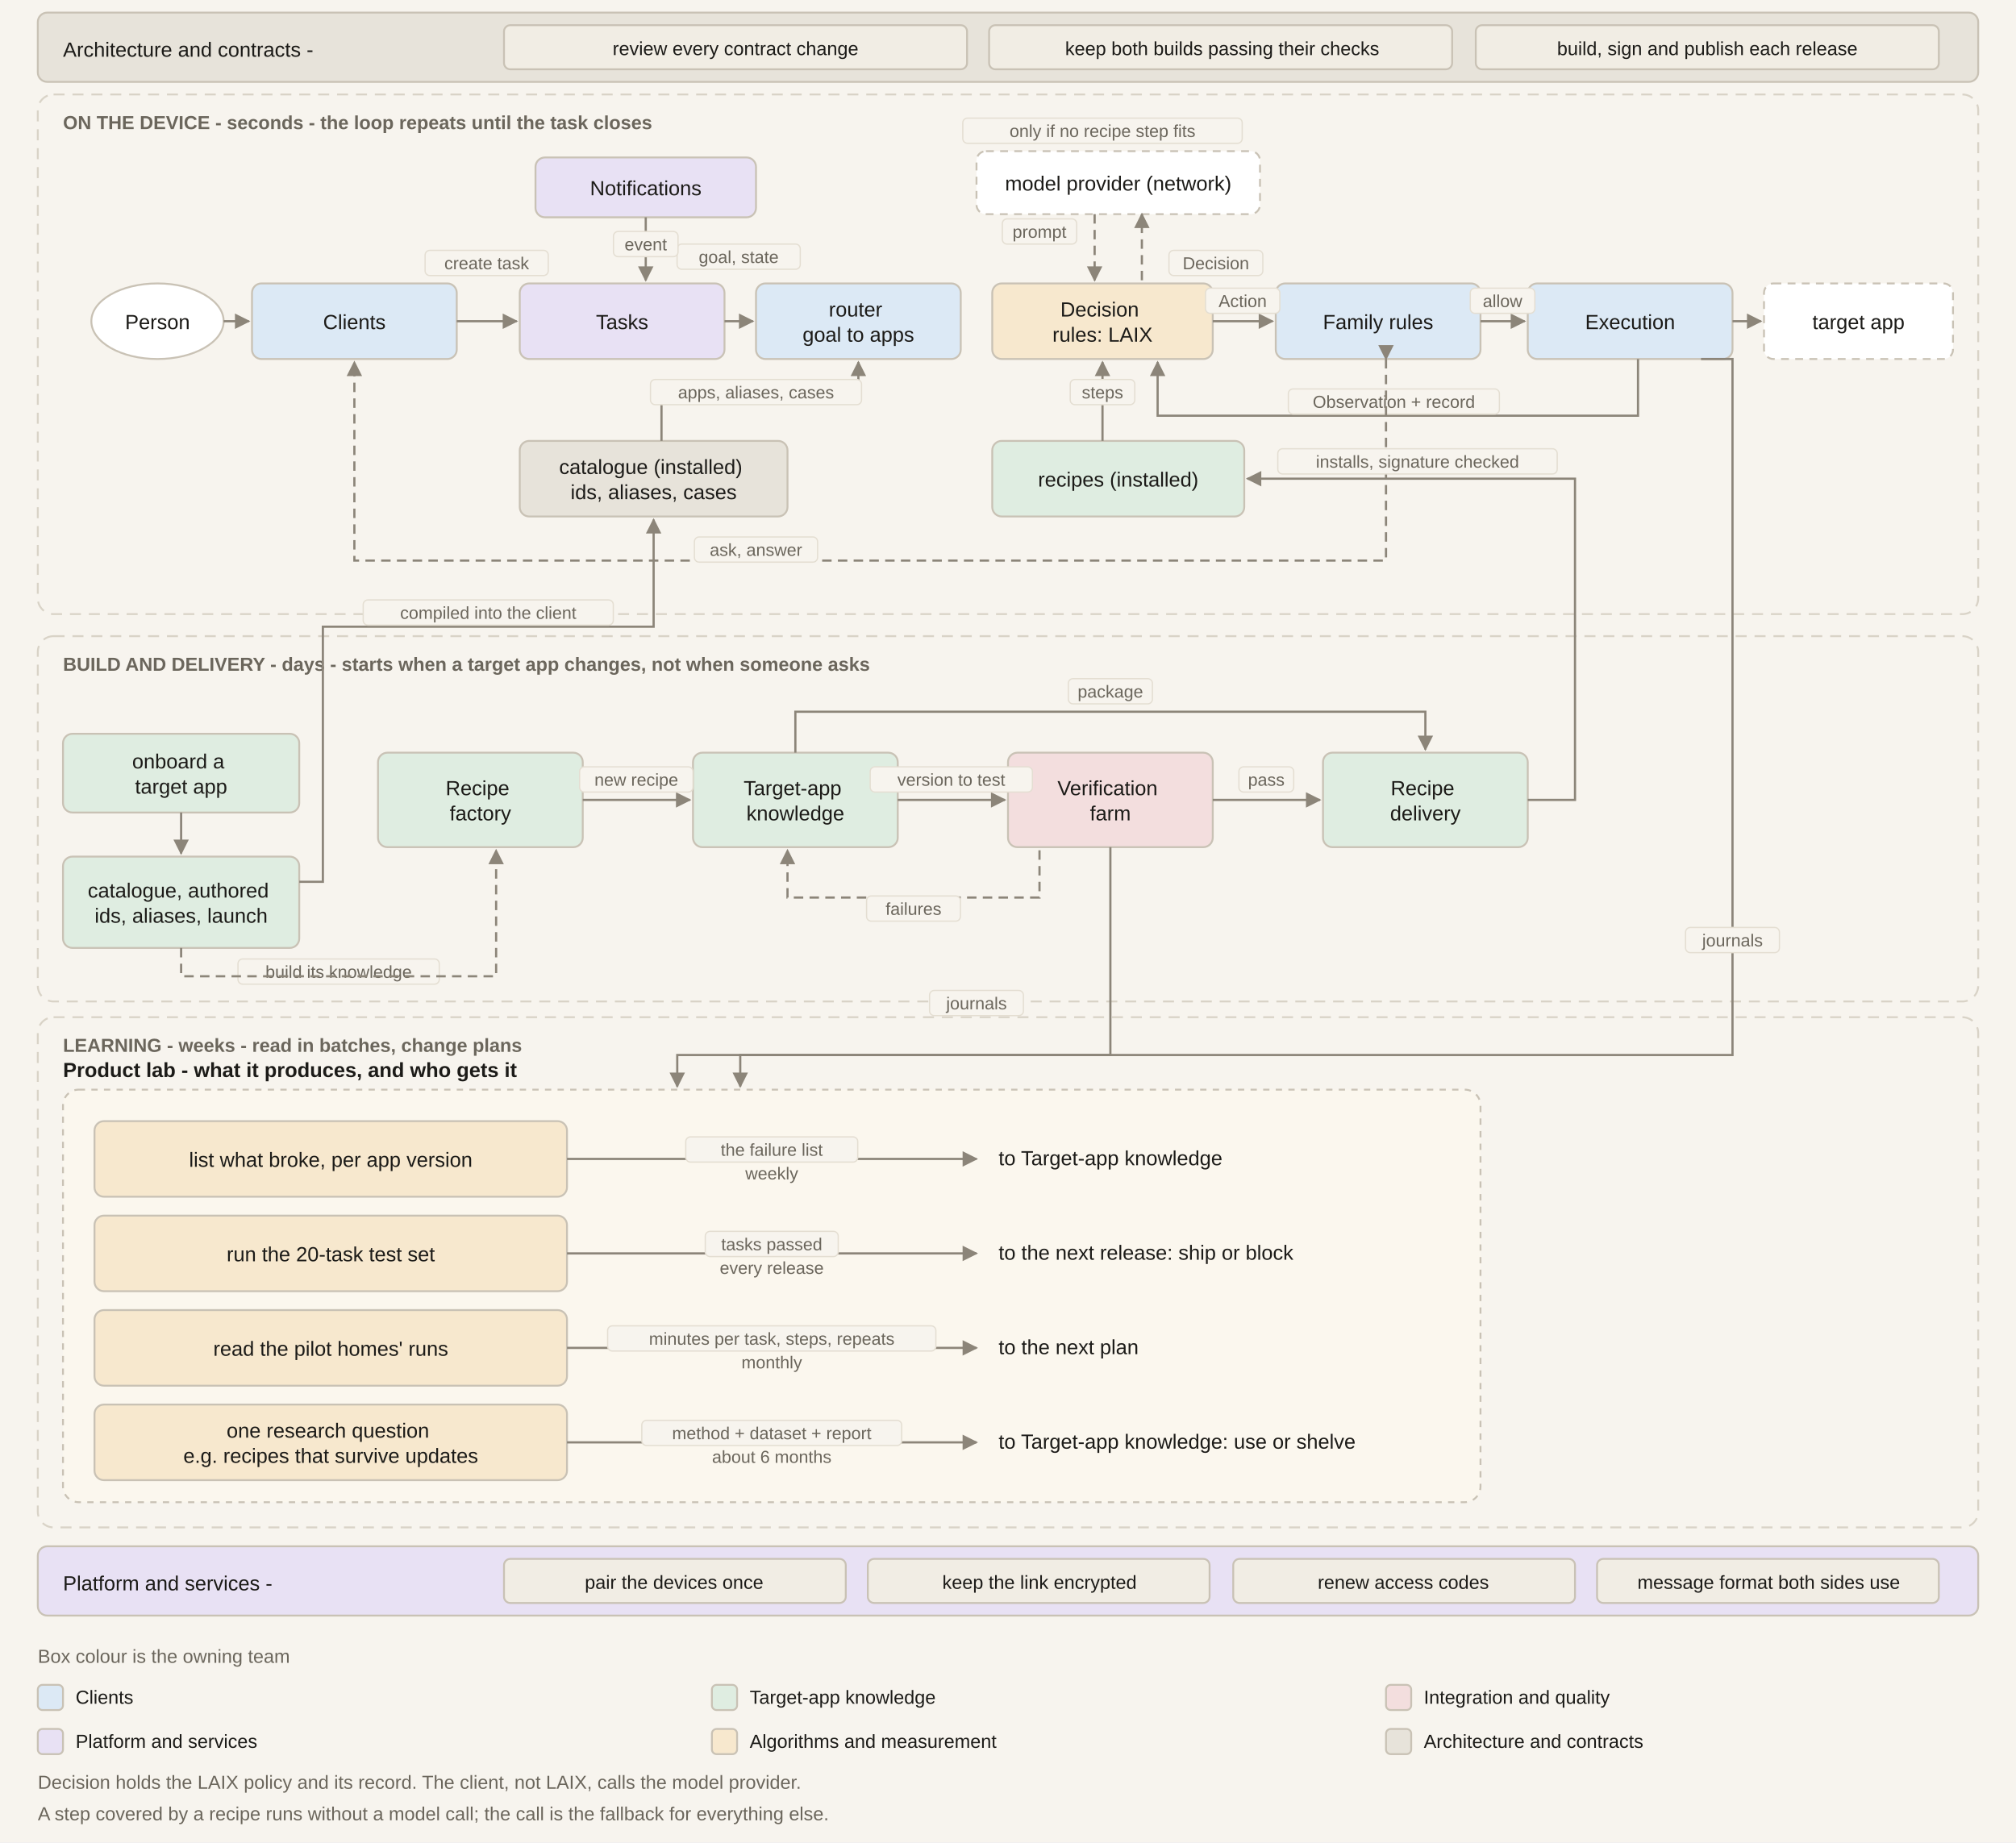
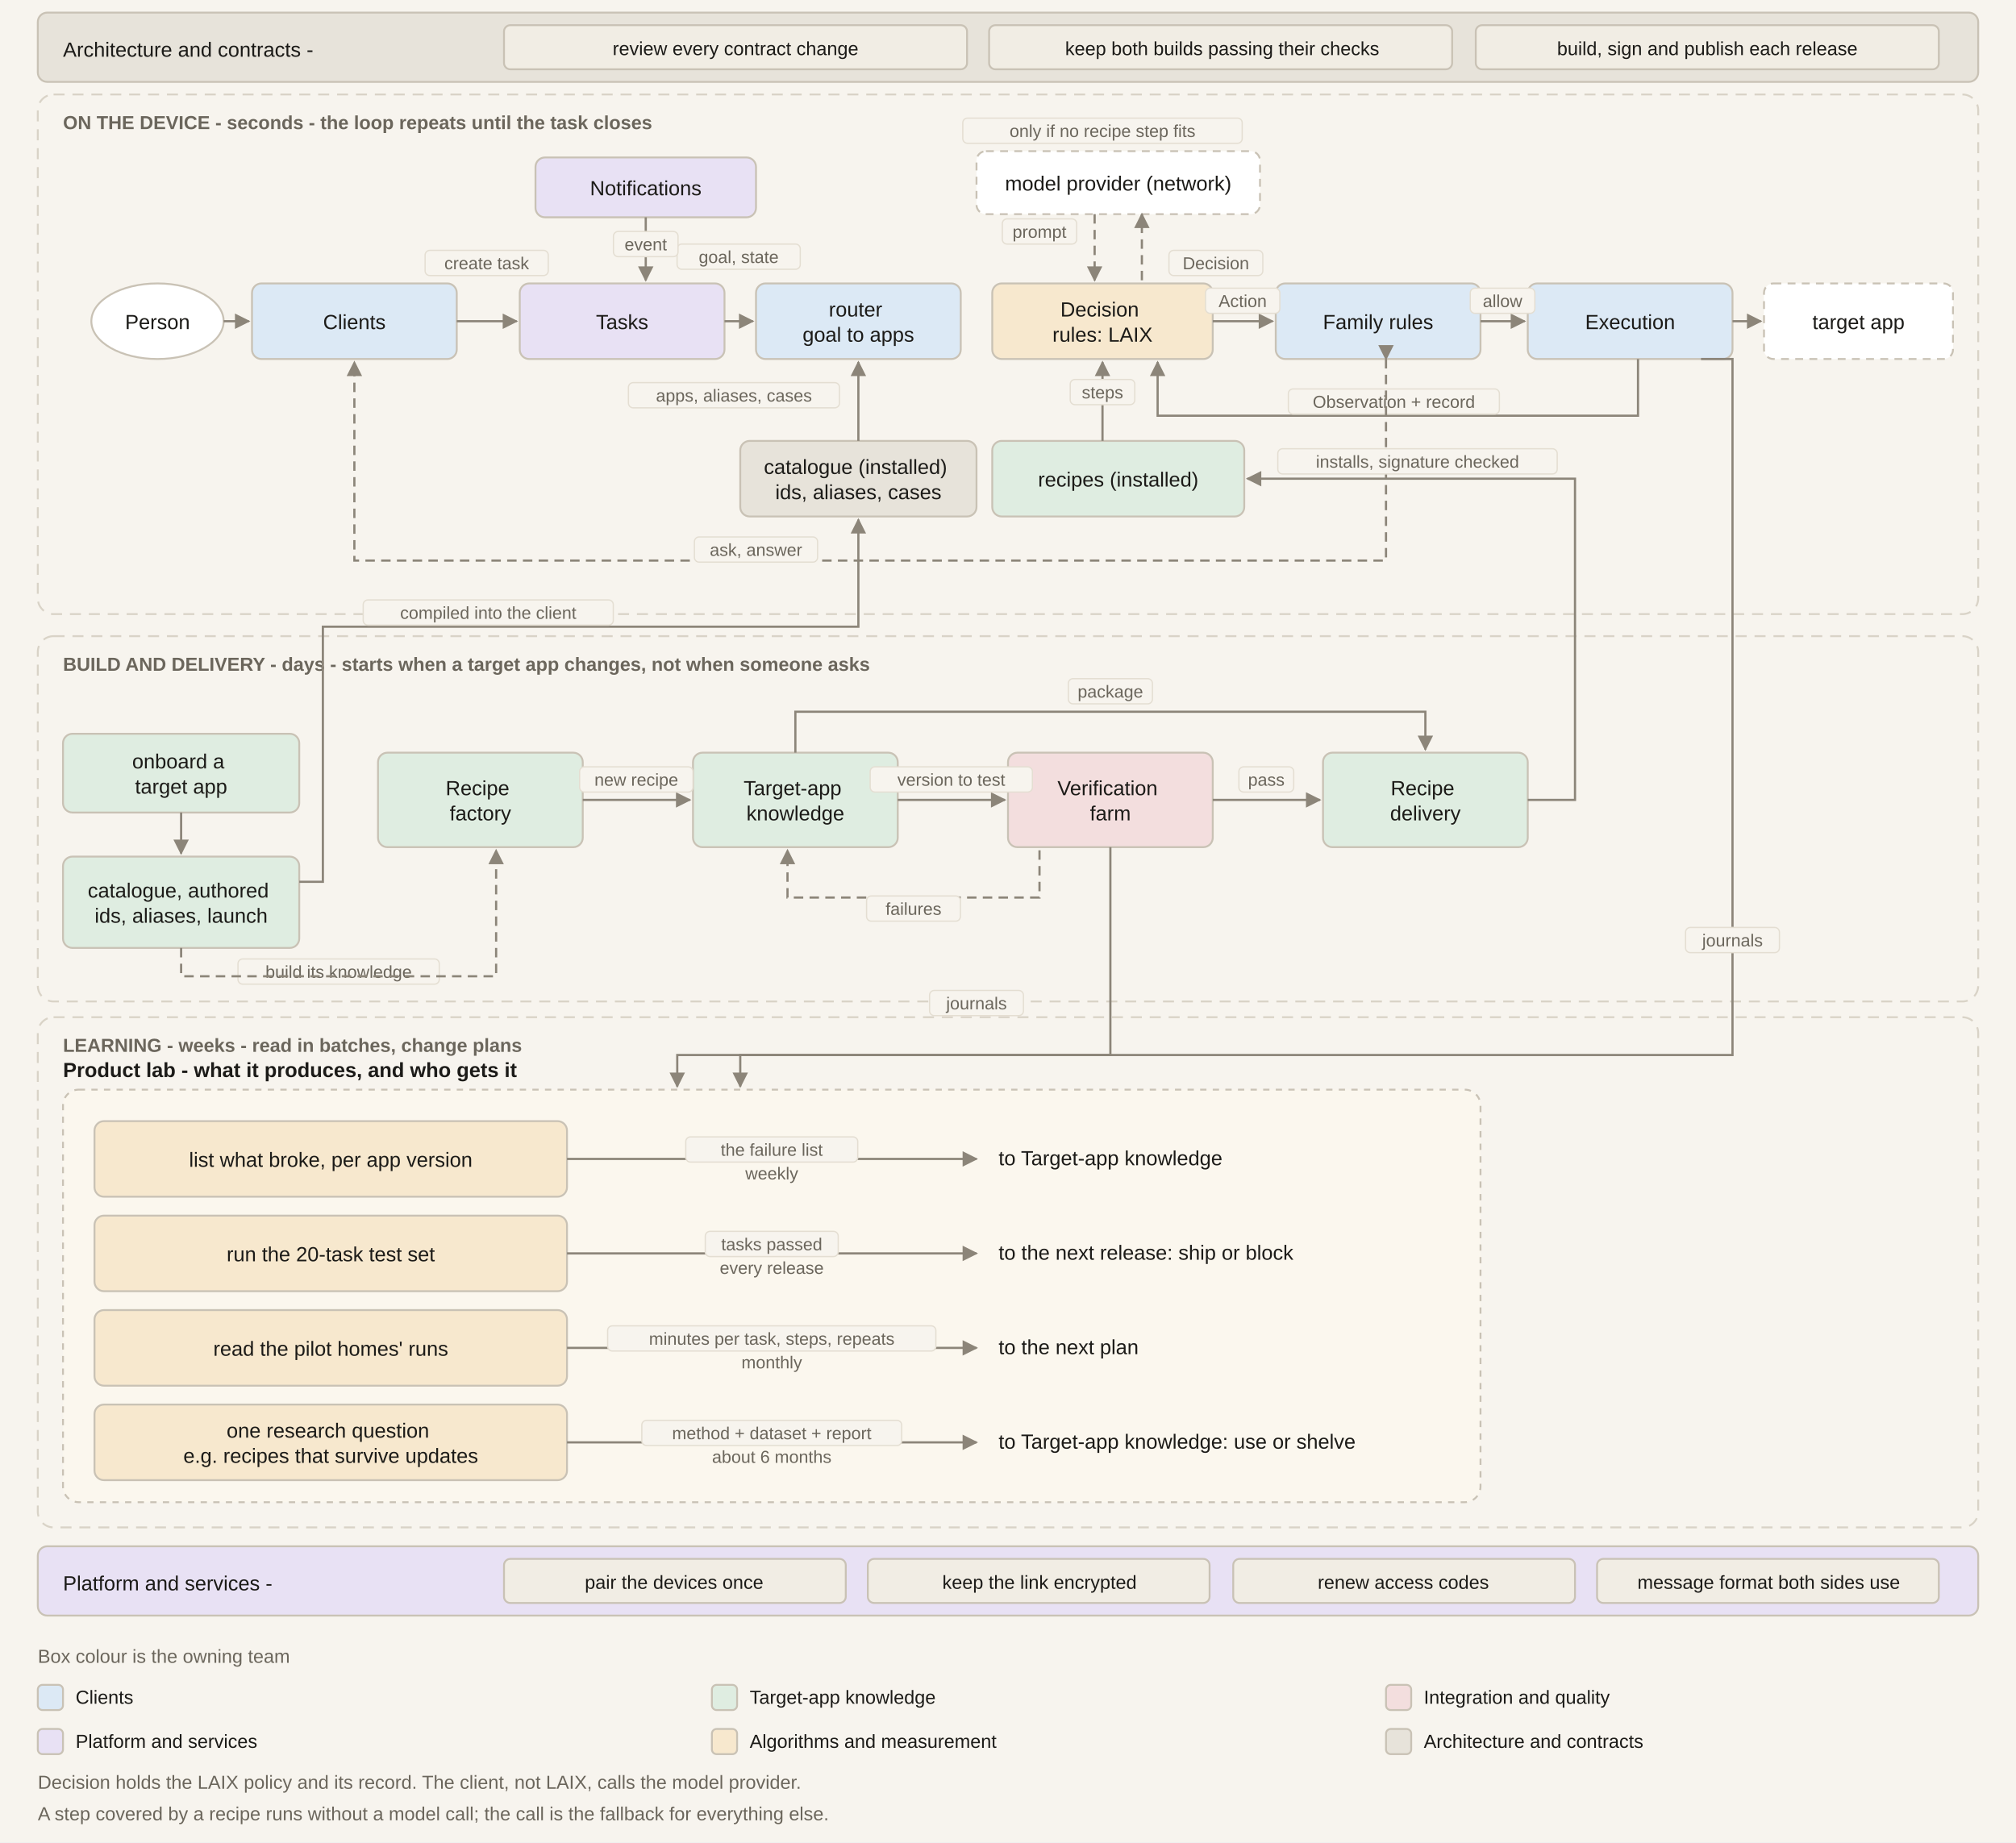
<svg xmlns="http://www.w3.org/2000/svg" width="1280" height="1170" viewBox="0 0 1280 1170" font-family="Segoe UI, Arial, sans-serif">
  <defs>
    <marker id="head" viewBox="0 0 10 10" refX="9" refY="5" markerWidth="7" markerHeight="7" orient="auto-start-reverse">
      <path d="M0,0 L10,5 L0,10 z" fill="#8C8579" />
    </marker>
    <marker id="tail" viewBox="0 0 10 10" refX="1" refY="5" markerWidth="7" markerHeight="7" orient="auto-start-reverse">
      <path d="M10,0 L0,5 L10,10 z" fill="#8C8579" />
    </marker>
  </defs>
  <rect x="0" y="0" width="1280" height="1170" rx="0" fill="#F7F4EE" stroke="none" stroke-width="1.2" />
  <rect x="24" y="8" width="1232" height="44" rx="6" fill="#E7E3DA" stroke="#C9C2B5" stroke-width="1.2" />
  <text x="40" y="36" font-size="13" fill="#1C1B18" font-weight="400" text-anchor="start">
    <tspan x="40" dy="0">Architecture and contracts -</tspan>
  </text>
  <rect x="320" y="16" width="294" height="28" rx="4" fill="#F1EDE4" stroke="#C9C2B5" stroke-width="1.2" />
  <text x="467" y="35" font-size="12" fill="#1C1B18" font-weight="400" text-anchor="middle">
    <tspan x="467" dy="0">review every contract change</tspan>
  </text>
  <rect x="628" y="16" width="294" height="28" rx="4" fill="#F1EDE4" stroke="#C9C2B5" stroke-width="1.2" />
  <text x="776" y="35" font-size="12" fill="#1C1B18" font-weight="400" text-anchor="middle">
    <tspan x="776" dy="0">keep both builds passing their checks</tspan>
  </text>
  <rect x="937" y="16" width="294" height="28" rx="4" fill="#F1EDE4" stroke="#C9C2B5" stroke-width="1.2" />
  <text x="1084" y="35" font-size="12" fill="#1C1B18" font-weight="400" text-anchor="middle">
    <tspan x="1084" dy="0">build, sign and publish each release</tspan>
  </text>
  <rect x="24" y="60" width="1232" height="330" rx="10" fill="none" stroke="#D9D3C7" stroke-width="1.2" stroke-dasharray="7 5" />
  <text x="40" y="82" font-size="12" fill="#6B665C" font-weight="600" text-anchor="start">
    <tspan x="40" dy="0">ON THE DEVICE - seconds - the loop repeats until the task closes</tspan>
  </text>
  <ellipse cx="100" cy="204" rx="42" ry="24" fill="#FFFFFF" stroke="#C9C2B5" stroke-width="1.2" />
  <text x="100" y="209" font-size="13" fill="#1C1B18" font-weight="400" text-anchor="middle">
    <tspan x="100" dy="0">Person</tspan>
  </text>
  <rect x="160" y="180" width="130" height="48" rx="6" fill="#DCE9F5" stroke="#C9C2B5" stroke-width="1.2" />
  <text x="225" y="209" font-size="13" fill="#1C1B18" font-weight="400" text-anchor="middle">
    <tspan x="225" dy="0">Clients</tspan>
  </text>
  <rect x="330" y="180" width="130" height="48" rx="6" fill="#E8E1F4" stroke="#C9C2B5" stroke-width="1.2" />
  <text x="395" y="209" font-size="13" fill="#1C1B18" font-weight="400" text-anchor="middle">
    <tspan x="395" dy="0">Tasks</tspan>
  </text>
  <rect x="480" y="180" width="130" height="48" rx="6" fill="#DCE9F5" stroke="#C9C2B5" stroke-width="1.2" />
  <text x="545" y="201" font-size="13" fill="#1C1B18" font-weight="400" text-anchor="middle">
    <tspan x="545" dy="0">router</tspan>
    <tspan x="545" dy="16">goal to apps</tspan>
  </text>
  <rect x="630" y="180" width="140" height="48" rx="6" fill="#F7E8CE" stroke="#C9C2B5" stroke-width="1.2" />
  <text x="700" y="201" font-size="13" fill="#1C1B18" font-weight="400" text-anchor="middle">
    <tspan x="700" dy="0">Decision</tspan>
    <tspan x="700" dy="16">rules: LAIX</tspan>
  </text>
  <rect x="810" y="180" width="130" height="48" rx="6" fill="#DCE9F5" stroke="#C9C2B5" stroke-width="1.2" />
  <text x="875" y="209" font-size="13" fill="#1C1B18" font-weight="400" text-anchor="middle">
    <tspan x="875" dy="0">Family rules</tspan>
  </text>
  <rect x="970" y="180" width="130" height="48" rx="6" fill="#DCE9F5" stroke="#C9C2B5" stroke-width="1.2" />
  <text x="1035" y="209" font-size="13" fill="#1C1B18" font-weight="400" text-anchor="middle">
    <tspan x="1035" dy="0">Execution</tspan>
  </text>
  <rect x="1120" y="180" width="120" height="48" rx="6" fill="#FFFFFF" stroke="#C9C2B5" stroke-width="1.2" stroke-dasharray="5 4" />
  <text x="1180" y="209" font-size="13" fill="#1C1B18" font-weight="400" text-anchor="middle">
    <tspan x="1180" dy="0">target app</tspan>
  </text>
  <rect x="340" y="100" width="140" height="38" rx="6" fill="#E8E1F4" stroke="#C9C2B5" stroke-width="1.2" />
  <text x="410" y="124" font-size="13" fill="#1C1B18" font-weight="400" text-anchor="middle">
    <tspan x="410" dy="0">Notifications</tspan>
  </text>
  <rect x="620" y="96" width="180" height="40" rx="6" fill="#FFFFFF" stroke="#C9C2B5" stroke-width="1.2" stroke-dasharray="5 4" />
  <text x="710" y="121" font-size="13" fill="#1C1B18" font-weight="400" text-anchor="middle">
    <tspan x="710" dy="0">model provider (network)</tspan>
  </text>
-   <rect x="330" y="280" width="170" height="48" rx="6" fill="#E7E3DA" stroke="#C9C2B5" stroke-width="1.2" />
-   <text x="415" y="301" font-size="13" fill="#1C1B18" font-weight="400" text-anchor="middle">
-     <tspan x="415" dy="0">catalogue (installed)</tspan>
-     <tspan x="415" dy="16">ids, aliases, cases</tspan>
+   <rect x="470" y="280" width="150" height="48" rx="6" fill="#E7E3DA" stroke="#C9C2B5" stroke-width="1.2" />
+   <text x="545" y="301" font-size="13" fill="#1C1B18" font-weight="400" text-anchor="middle">
+     <tspan x="545" dy="0">catalogue (installed)</tspan>
+     <tspan x="545" dy="16">ids, aliases, cases</tspan>
  </text>
  <rect x="630" y="280" width="160" height="48" rx="6" fill="#DFEDE1" stroke="#C9C2B5" stroke-width="1.2" />
  <text x="710" y="309" font-size="13" fill="#1C1B18" font-weight="400" text-anchor="middle">
    <tspan x="710" dy="0">recipes (installed)</tspan>
  </text>
  <path d="M142,204 L158,204" fill="none" stroke="#8C8579" stroke-width="1.4" marker-end="url(#head)" />
  <path d="M290,204 L328,204" fill="none" stroke="#8C8579" stroke-width="1.4" marker-end="url(#head)" />
  <g>
    <rect x="269.9" y="159" width="78.2" height="16" rx="3" fill="#F7F4EE" stroke="#E4DED2" stroke-width="0.8" />
    <text x="309" y="171" font-size="11" fill="#6B665C" font-weight="400" text-anchor="middle">
      <tspan x="309" dy="0">create task</tspan>
    </text>
  </g>
  <path d="M460,204 L478,204" fill="none" stroke="#8C8579" stroke-width="1.4" marker-end="url(#head)" />
  <g>
    <rect x="429.9" y="155" width="78.2" height="16" rx="3" fill="#F7F4EE" stroke="#E4DED2" stroke-width="0.8" />
    <text x="469" y="167" font-size="11" fill="#6B665C" font-weight="400" text-anchor="middle">
      <tspan x="469" dy="0">goal, state</tspan>
    </text>
  </g>
  <path d="M770,204 L808,204" fill="none" stroke="#8C8579" stroke-width="1.4" marker-end="url(#head)" />
  <g>
    <rect x="765.4" y="183" width="47.2" height="16" rx="3" fill="#F7F4EE" stroke="#E4DED2" stroke-width="0.8" />
    <text x="789" y="195" font-size="11" fill="#6B665C" font-weight="400" text-anchor="middle">
      <tspan x="789" dy="0">Action</tspan>
    </text>
  </g>
  <path d="M940,204 L968,204" fill="none" stroke="#8C8579" stroke-width="1.4" marker-end="url(#head)" />
  <g>
    <rect x="933.5" y="183" width="41.0" height="16" rx="3" fill="#F7F4EE" stroke="#E4DED2" stroke-width="0.8" />
    <text x="954" y="195" font-size="11" fill="#6B665C" font-weight="400" text-anchor="middle">
      <tspan x="954" dy="0">allow</tspan>
    </text>
  </g>
  <path d="M1100,204 L1118,204" fill="none" stroke="#8C8579" stroke-width="1.4" marker-end="url(#head)" />
  <path d="M410,138 L410,178" fill="none" stroke="#8C8579" stroke-width="1.4" marker-end="url(#head)" />
  <g>
    <rect x="389.5" y="147" width="41.0" height="16" rx="3" fill="#F7F4EE" stroke="#E4DED2" stroke-width="0.8" />
    <text x="410" y="159" font-size="11" fill="#6B665C" font-weight="400" text-anchor="middle">
      <tspan x="410" dy="0">event</tspan>
    </text>
  </g>
  <path d="M695,136 L695,178" fill="none" stroke="#8C8579" stroke-width="1.4" stroke-dasharray="6 4" marker-end="url(#head)" />
  <path d="M725,178 L725,136" fill="none" stroke="#8C8579" stroke-width="1.4" stroke-dasharray="6 4" marker-end="url(#head)" />
  <g>
    <rect x="636.4" y="139" width="47.2" height="16" rx="3" fill="#F7F4EE" stroke="#E4DED2" stroke-width="0.8" />
    <text x="660" y="151" font-size="11" fill="#6B665C" font-weight="400" text-anchor="middle">
      <tspan x="660" dy="0">prompt</tspan>
    </text>
  </g>
  <g>
    <rect x="742.2" y="159" width="59.6" height="16" rx="3" fill="#F7F4EE" stroke="#E4DED2" stroke-width="0.8" />
    <text x="772" y="171" font-size="11" fill="#6B665C" font-weight="400" text-anchor="middle">
      <tspan x="772" dy="0">Decision</tspan>
    </text>
  </g>
  <g>
    <rect x="611.3" y="75" width="177.4" height="16" rx="3" fill="#F7F4EE" stroke="#E4DED2" stroke-width="0.8" />
    <text x="700" y="87" font-size="11" fill="#6B665C" font-weight="400" text-anchor="middle">
      <tspan x="700" dy="0">only if no recipe step fits</tspan>
    </text>
  </g>
-   <path d="M420,280 L420,246 L545,246 L545,230" fill="none" stroke="#8C8579" stroke-width="1.4" marker-end="url(#head)" />
-   <g>
-     <rect x="413.0" y="241" width="134.0" height="16" rx="3" fill="#F7F4EE" stroke="#E4DED2" stroke-width="0.8" />
-     <text x="480" y="253" font-size="11" fill="#6B665C" font-weight="400" text-anchor="middle">
-       <tspan x="480" dy="0">apps, aliases, cases</tspan>
+   <path d="M545,280 L545,230" fill="none" stroke="#8C8579" stroke-width="1.4" marker-end="url(#head)" />
+   <g>
+     <rect x="399.0" y="243" width="134.0" height="16" rx="3" fill="#F7F4EE" stroke="#E4DED2" stroke-width="0.8" />
+     <text x="466" y="255" font-size="11" fill="#6B665C" font-weight="400" text-anchor="middle">
+       <tspan x="466" dy="0">apps, aliases, cases</tspan>
    </text>
  </g>
  <path d="M700,280 L700,230" fill="none" stroke="#8C8579" stroke-width="1.4" marker-end="url(#head)" />
  <g>
    <rect x="679.5" y="241" width="41.0" height="16" rx="3" fill="#F7F4EE" stroke="#E4DED2" stroke-width="0.8" />
    <text x="700" y="253" font-size="11" fill="#6B665C" font-weight="400" text-anchor="middle">
      <tspan x="700" dy="0">steps</tspan>
    </text>
  </g>
  <path d="M1040,228 L1040,264 L735,264 L735,230" fill="none" stroke="#8C8579" stroke-width="1.4" marker-end="url(#head)" />
  <g>
    <rect x="818.0" y="247" width="134.0" height="16" rx="3" fill="#F7F4EE" stroke="#E4DED2" stroke-width="0.8" />
    <text x="885" y="259" font-size="11" fill="#6B665C" font-weight="400" text-anchor="middle">
      <tspan x="885" dy="0">Observation + record</tspan>
    </text>
  </g>
  <path d="M880,228 L880,356 L225,356 L225,230" fill="none" stroke="#8C8579" stroke-width="1.4" stroke-dasharray="6 4" marker-end="url(#head)" marker-start="url(#tail)" />
  <g>
    <rect x="440.9" y="341" width="78.2" height="16" rx="3" fill="#F7F4EE" stroke="#E4DED2" stroke-width="0.8" />
    <text x="480" y="353" font-size="11" fill="#6B665C" font-weight="400" text-anchor="middle">
      <tspan x="480" dy="0">ask, answer</tspan>
    </text>
  </g>
  <rect x="24" y="404" width="1232" height="232" rx="10" fill="none" stroke="#D9D3C7" stroke-width="1.2" stroke-dasharray="7 5" />
  <text x="40" y="426" font-size="12" fill="#6B665C" font-weight="600" text-anchor="start">
    <tspan x="40" dy="0">BUILD AND DELIVERY - days - starts when a target app changes, not when someone asks</tspan>
  </text>
  <rect x="240" y="478" width="130" height="60" rx="6" fill="#DFEDE1" stroke="#C9C2B5" stroke-width="1.2" />
  <text x="305" y="505" font-size="13" fill="#1C1B18" font-weight="400" text-anchor="middle">
    <tspan x="305" dy="0">Recipe</tspan>
    <tspan x="305" dy="16">factory</tspan>
  </text>
  <rect x="440" y="478" width="130" height="60" rx="6" fill="#DFEDE1" stroke="#C9C2B5" stroke-width="1.2" />
  <text x="505" y="505" font-size="13" fill="#1C1B18" font-weight="400" text-anchor="middle">
    <tspan x="505" dy="0">Target-app</tspan>
    <tspan x="505" dy="16">knowledge</tspan>
  </text>
  <rect x="640" y="478" width="130" height="60" rx="6" fill="#F3DEDE" stroke="#C9C2B5" stroke-width="1.2" />
  <text x="705" y="505" font-size="13" fill="#1C1B18" font-weight="400" text-anchor="middle">
    <tspan x="705" dy="0">Verification</tspan>
    <tspan x="705" dy="16">farm</tspan>
  </text>
  <rect x="840" y="478" width="130" height="60" rx="6" fill="#DFEDE1" stroke="#C9C2B5" stroke-width="1.2" />
  <text x="905" y="505" font-size="13" fill="#1C1B18" font-weight="400" text-anchor="middle">
    <tspan x="905" dy="0">Recipe</tspan>
    <tspan x="905" dy="16">delivery</tspan>
  </text>
  <rect x="40" y="466" width="150" height="50" rx="6" fill="#DFEDE1" stroke="#C9C2B5" stroke-width="1.2" />
  <text x="115" y="488" font-size="13" fill="#1C1B18" font-weight="400" text-anchor="middle">
    <tspan x="115" dy="0">onboard a</tspan>
    <tspan x="115" dy="16">target app</tspan>
  </text>
  <rect x="40" y="544" width="150" height="58" rx="6" fill="#DFEDE1" stroke="#C9C2B5" stroke-width="1.2" />
  <text x="115" y="570" font-size="13" fill="#1C1B18" font-weight="400" text-anchor="middle">
    <tspan x="115" dy="0">catalogue, authored</tspan>
    <tspan x="115" dy="16">ids, aliases, launch</tspan>
  </text>
  <path d="M115,516 L115,542" fill="none" stroke="#8C8579" stroke-width="1.4" marker-end="url(#head)" />
  <g>
    <rect x="151.1" y="609" width="127.8" height="16" rx="3" fill="#F7F4EE" stroke="#E4DED2" stroke-width="0.8" />
    <text x="215" y="621" font-size="11" fill="#6B665C" font-weight="400" text-anchor="middle">
      <tspan x="215" dy="0">build its knowledge</tspan>
    </text>
  </g>
  <path d="M115,602 L115,620 L315,620 L315,540" fill="none" stroke="#8C8579" stroke-width="1.4" stroke-dasharray="6 4" marker-end="url(#head)" />
-   <path d="M190,560 L205,560 L205,398 L415,398 L415,330" fill="none" stroke="#8C8579" stroke-width="1.4" marker-end="url(#head)" />
+   <path d="M190,560 L205,560 L205,398 L545,398 L545,330" fill="none" stroke="#8C8579" stroke-width="1.4" marker-end="url(#head)" />
  <g>
    <rect x="230.6" y="381" width="158.8" height="16" rx="3" fill="#F7F4EE" stroke="#E4DED2" stroke-width="0.8" />
    <text x="310" y="393" font-size="11" fill="#6B665C" font-weight="400" text-anchor="middle">
      <tspan x="310" dy="0">compiled into the client</tspan>
    </text>
  </g>
  <path d="M370,508 L438,508" fill="none" stroke="#8C8579" stroke-width="1.4" marker-end="url(#head)" />
  <g>
    <rect x="368.0" y="487" width="72.0" height="16" rx="3" fill="#F7F4EE" stroke="#E4DED2" stroke-width="0.8" />
    <text x="404" y="499" font-size="11" fill="#6B665C" font-weight="400" text-anchor="middle">
      <tspan x="404" dy="0">new recipe</tspan>
    </text>
  </g>
  <path d="M570,508 L638,508" fill="none" stroke="#8C8579" stroke-width="1.4" marker-end="url(#head)" />
  <g>
    <rect x="552.5" y="487" width="103.0" height="16" rx="3" fill="#F7F4EE" stroke="#E4DED2" stroke-width="0.8" />
    <text x="604" y="499" font-size="11" fill="#6B665C" font-weight="400" text-anchor="middle">
      <tspan x="604" dy="0">version to test</tspan>
    </text>
  </g>
  <path d="M660,540 L660,570 L500,570 L500,540" fill="none" stroke="#8C8579" stroke-width="1.4" stroke-dasharray="6 4" marker-end="url(#head)" />
  <g>
    <rect x="550.2" y="569" width="59.6" height="16" rx="3" fill="#F7F4EE" stroke="#E4DED2" stroke-width="0.8" />
    <text x="580" y="581" font-size="11" fill="#6B665C" font-weight="400" text-anchor="middle">
      <tspan x="580" dy="0">failures</tspan>
    </text>
  </g>
  <path d="M770,508 L838,508" fill="none" stroke="#8C8579" stroke-width="1.4" marker-end="url(#head)" />
  <g>
    <rect x="786.6" y="487" width="34.8" height="16" rx="3" fill="#F7F4EE" stroke="#E4DED2" stroke-width="0.8" />
    <text x="804" y="499" font-size="11" fill="#6B665C" font-weight="400" text-anchor="middle">
      <tspan x="804" dy="0">pass</tspan>
    </text>
  </g>
  <path d="M505,478 L505,452 L905,452 L905,476" fill="none" stroke="#8C8579" stroke-width="1.4" marker-end="url(#head)" />
  <g>
    <rect x="678.3" y="431" width="53.4" height="16" rx="3" fill="#F7F4EE" stroke="#E4DED2" stroke-width="0.8" />
    <text x="705" y="443" font-size="11" fill="#6B665C" font-weight="400" text-anchor="middle">
      <tspan x="705" dy="0">package</tspan>
    </text>
  </g>
  <path d="M970,508 L1000,508 L1000,304 L792,304" fill="none" stroke="#8C8579" stroke-width="1.4" marker-end="url(#head)" />
  <g>
    <rect x="811.3" y="285" width="177.4" height="16" rx="3" fill="#F7F4EE" stroke="#E4DED2" stroke-width="0.8" />
    <text x="900" y="297" font-size="11" fill="#6B665C" font-weight="400" text-anchor="middle">
      <tspan x="900" dy="0">installs, signature checked</tspan>
    </text>
  </g>
  <rect x="24" y="646" width="1232" height="324" rx="10" fill="none" stroke="#D9D3C7" stroke-width="1.2" stroke-dasharray="7 5" />
  <text x="40" y="668" font-size="12" fill="#6B665C" font-weight="600" text-anchor="start">
    <tspan x="40" dy="0">LEARNING - weeks - read in batches, change plans</tspan>
  </text>
  <text x="40" y="684" font-size="13" fill="#1C1B18" font-weight="600" text-anchor="start">
    <tspan x="40" dy="0">Product lab - what it produces, and who gets it</tspan>
  </text>
  <rect x="40" y="692" width="900" height="262" rx="10" fill="#FBF7EE" stroke="#C9C2B5" stroke-width="1.2" stroke-dasharray="4 4" />
  <path d="M705,538 L705,670 L470,670 L470,690" fill="none" stroke="#8C8579" stroke-width="1.4" marker-end="url(#head)" />
  <g>
    <rect x="590.2" y="629" width="59.6" height="16" rx="3" fill="#F7F4EE" stroke="#E4DED2" stroke-width="0.8" />
    <text x="620" y="641" font-size="11" fill="#6B665C" font-weight="400" text-anchor="middle">
      <tspan x="620" dy="0">journals</tspan>
    </text>
  </g>
  <path d="M1080,228 L1100,228 L1100,670 L430,670 L430,690" fill="none" stroke="#8C8579" stroke-width="1.4" marker-end="url(#head)" />
  <g>
    <rect x="1070.2" y="589" width="59.6" height="16" rx="3" fill="#F7F4EE" stroke="#E4DED2" stroke-width="0.8" />
    <text x="1100" y="601" font-size="11" fill="#6B665C" font-weight="400" text-anchor="middle">
      <tspan x="1100" dy="0">journals</tspan>
    </text>
  </g>
  <rect x="60" y="712" width="300" height="48" rx="6" fill="#F7E8CE" stroke="#C9C2B5" stroke-width="1.2" />
  <text x="210" y="741" font-size="13" fill="#1C1B18" font-weight="400" text-anchor="middle">
    <tspan x="210" dy="0">list what broke, per app version</tspan>
  </text>
  <path d="M360,736 L620,736" fill="none" stroke="#8C8579" stroke-width="1.4" marker-end="url(#head)" />
  <g>
    <rect x="435.4" y="722" width="109.2" height="16" rx="3" fill="#F7F4EE" stroke="#E4DED2" stroke-width="0.8" />
    <text x="490" y="734" font-size="11" fill="#6B665C" font-weight="400" text-anchor="middle">
      <tspan x="490" dy="0">the failure list</tspan>
    </text>
  </g>
  <text x="490" y="749" font-size="11" fill="#6B665C" font-weight="400" text-anchor="middle">
    <tspan x="490" dy="0">weekly</tspan>
  </text>
  <text x="634" y="740" font-size="13" fill="#1C1B18" font-weight="400" text-anchor="start">
    <tspan x="634" dy="0">to Target-app knowledge</tspan>
  </text>
  <rect x="60" y="772" width="300" height="48" rx="6" fill="#F7E8CE" stroke="#C9C2B5" stroke-width="1.2" />
  <text x="210" y="801" font-size="13" fill="#1C1B18" font-weight="400" text-anchor="middle">
    <tspan x="210" dy="0">run the 20-task test set</tspan>
  </text>
  <path d="M360,796 L620,796" fill="none" stroke="#8C8579" stroke-width="1.4" marker-end="url(#head)" />
  <g>
    <rect x="447.8" y="782" width="84.4" height="16" rx="3" fill="#F7F4EE" stroke="#E4DED2" stroke-width="0.8" />
    <text x="490" y="794" font-size="11" fill="#6B665C" font-weight="400" text-anchor="middle">
      <tspan x="490" dy="0">tasks passed</tspan>
    </text>
  </g>
  <text x="490" y="809" font-size="11" fill="#6B665C" font-weight="400" text-anchor="middle">
    <tspan x="490" dy="0">every release</tspan>
  </text>
  <text x="634" y="800" font-size="13" fill="#1C1B18" font-weight="400" text-anchor="start">
    <tspan x="634" dy="0">to the next release: ship or block</tspan>
  </text>
  <rect x="60" y="832" width="300" height="48" rx="6" fill="#F7E8CE" stroke="#C9C2B5" stroke-width="1.2" />
  <text x="210" y="861" font-size="13" fill="#1C1B18" font-weight="400" text-anchor="middle">
    <tspan x="210" dy="0">read the pilot homes' runs</tspan>
  </text>
  <path d="M360,856 L620,856" fill="none" stroke="#8C8579" stroke-width="1.4" marker-end="url(#head)" />
  <g>
    <rect x="385.8" y="842" width="208.4" height="16" rx="3" fill="#F7F4EE" stroke="#E4DED2" stroke-width="0.8" />
    <text x="490" y="854" font-size="11" fill="#6B665C" font-weight="400" text-anchor="middle">
      <tspan x="490" dy="0">minutes per task, steps, repeats</tspan>
    </text>
  </g>
  <text x="490" y="869" font-size="11" fill="#6B665C" font-weight="400" text-anchor="middle">
    <tspan x="490" dy="0">monthly</tspan>
  </text>
  <text x="634" y="860" font-size="13" fill="#1C1B18" font-weight="400" text-anchor="start">
    <tspan x="634" dy="0">to the next plan</tspan>
  </text>
  <rect x="60" y="892" width="300" height="48" rx="6" fill="#F7E8CE" stroke="#C9C2B5" stroke-width="1.2" />
  <text x="210" y="913" font-size="13" fill="#1C1B18" font-weight="400" text-anchor="middle">
    <tspan x="210" dy="0">one research question</tspan>
    <tspan x="210" dy="16">e.g. recipes that survive updates</tspan>
  </text>
  <path d="M360,916 L620,916" fill="none" stroke="#8C8579" stroke-width="1.4" marker-end="url(#head)" />
  <g>
    <rect x="407.5" y="902" width="165.0" height="16" rx="3" fill="#F7F4EE" stroke="#E4DED2" stroke-width="0.8" />
    <text x="490" y="914" font-size="11" fill="#6B665C" font-weight="400" text-anchor="middle">
      <tspan x="490" dy="0">method + dataset + report</tspan>
    </text>
  </g>
  <text x="490" y="929" font-size="11" fill="#6B665C" font-weight="400" text-anchor="middle">
    <tspan x="490" dy="0">about 6 months</tspan>
  </text>
  <text x="634" y="920" font-size="13" fill="#1C1B18" font-weight="400" text-anchor="start">
    <tspan x="634" dy="0">to Target-app knowledge: use or shelve</tspan>
  </text>
  <rect x="24" y="982" width="1232" height="44" rx="6" fill="#E8E1F4" stroke="#C9C2B5" stroke-width="1.2" />
  <text x="40" y="1010" font-size="13" fill="#1C1B18" font-weight="400" text-anchor="start">
    <tspan x="40" dy="0">Platform and services -</tspan>
  </text>
  <rect x="320" y="990" width="217" height="28" rx="4" fill="#F1EDE4" stroke="#C9C2B5" stroke-width="1.2" />
  <text x="428" y="1009" font-size="12" fill="#1C1B18" font-weight="400" text-anchor="middle">
    <tspan x="428" dy="0">pair the devices once</tspan>
  </text>
  <rect x="551" y="990" width="217" height="28" rx="4" fill="#F1EDE4" stroke="#C9C2B5" stroke-width="1.2" />
  <text x="660" y="1009" font-size="12" fill="#1C1B18" font-weight="400" text-anchor="middle">
    <tspan x="660" dy="0">keep the link encrypted</tspan>
  </text>
  <rect x="783" y="990" width="217" height="28" rx="4" fill="#F1EDE4" stroke="#C9C2B5" stroke-width="1.2" />
  <text x="891" y="1009" font-size="12" fill="#1C1B18" font-weight="400" text-anchor="middle">
    <tspan x="891" dy="0">renew access codes</tspan>
  </text>
  <rect x="1014" y="990" width="217" height="28" rx="4" fill="#F1EDE4" stroke="#C9C2B5" stroke-width="1.2" />
  <text x="1123" y="1009" font-size="12" fill="#1C1B18" font-weight="400" text-anchor="middle">
    <tspan x="1123" dy="0">message format both sides use</tspan>
  </text>
  <text x="24" y="1056" font-size="12" fill="#6B665C">Box colour is the owning team</text>
  <rect x="24" y="1070" width="16" height="16" rx="3" fill="#DCE9F5" stroke="#C9C2B5" stroke-width="1.2" />
  <text x="48" y="1082" font-size="12" fill="#1C1B18">Clients</text>
  <rect x="24" y="1098" width="16" height="16" rx="3" fill="#E8E1F4" stroke="#C9C2B5" stroke-width="1.2" />
  <text x="48" y="1110" font-size="12" fill="#1C1B18">Platform and services</text>
  <rect x="452" y="1070" width="16" height="16" rx="3" fill="#DFEDE1" stroke="#C9C2B5" stroke-width="1.2" />
  <text x="476" y="1082" font-size="12" fill="#1C1B18">Target-app knowledge</text>
  <rect x="452" y="1098" width="16" height="16" rx="3" fill="#F7E8CE" stroke="#C9C2B5" stroke-width="1.2" />
  <text x="476" y="1110" font-size="12" fill="#1C1B18">Algorithms and measurement</text>
  <rect x="880" y="1070" width="16" height="16" rx="3" fill="#F3DEDE" stroke="#C9C2B5" stroke-width="1.2" />
  <text x="904" y="1082" font-size="12" fill="#1C1B18">Integration and quality</text>
  <rect x="880" y="1098" width="16" height="16" rx="3" fill="#E7E3DA" stroke="#C9C2B5" stroke-width="1.2" />
  <text x="904" y="1110" font-size="12" fill="#1C1B18">Architecture and contracts</text>
  <text x="24" y="1136" font-size="12" fill="#6B665C" font-weight="400" text-anchor="start">
    <tspan x="24" dy="0">Decision holds the LAIX policy and its record. The client, not LAIX, calls the model provider.</tspan>
  </text>
  <text x="24" y="1156" font-size="12" fill="#6B665C" font-weight="400" text-anchor="start">
    <tspan x="24" dy="0">A step covered by a recipe runs without a model call; the call is the fallback for everything else.</tspan>
  </text>
</svg>
